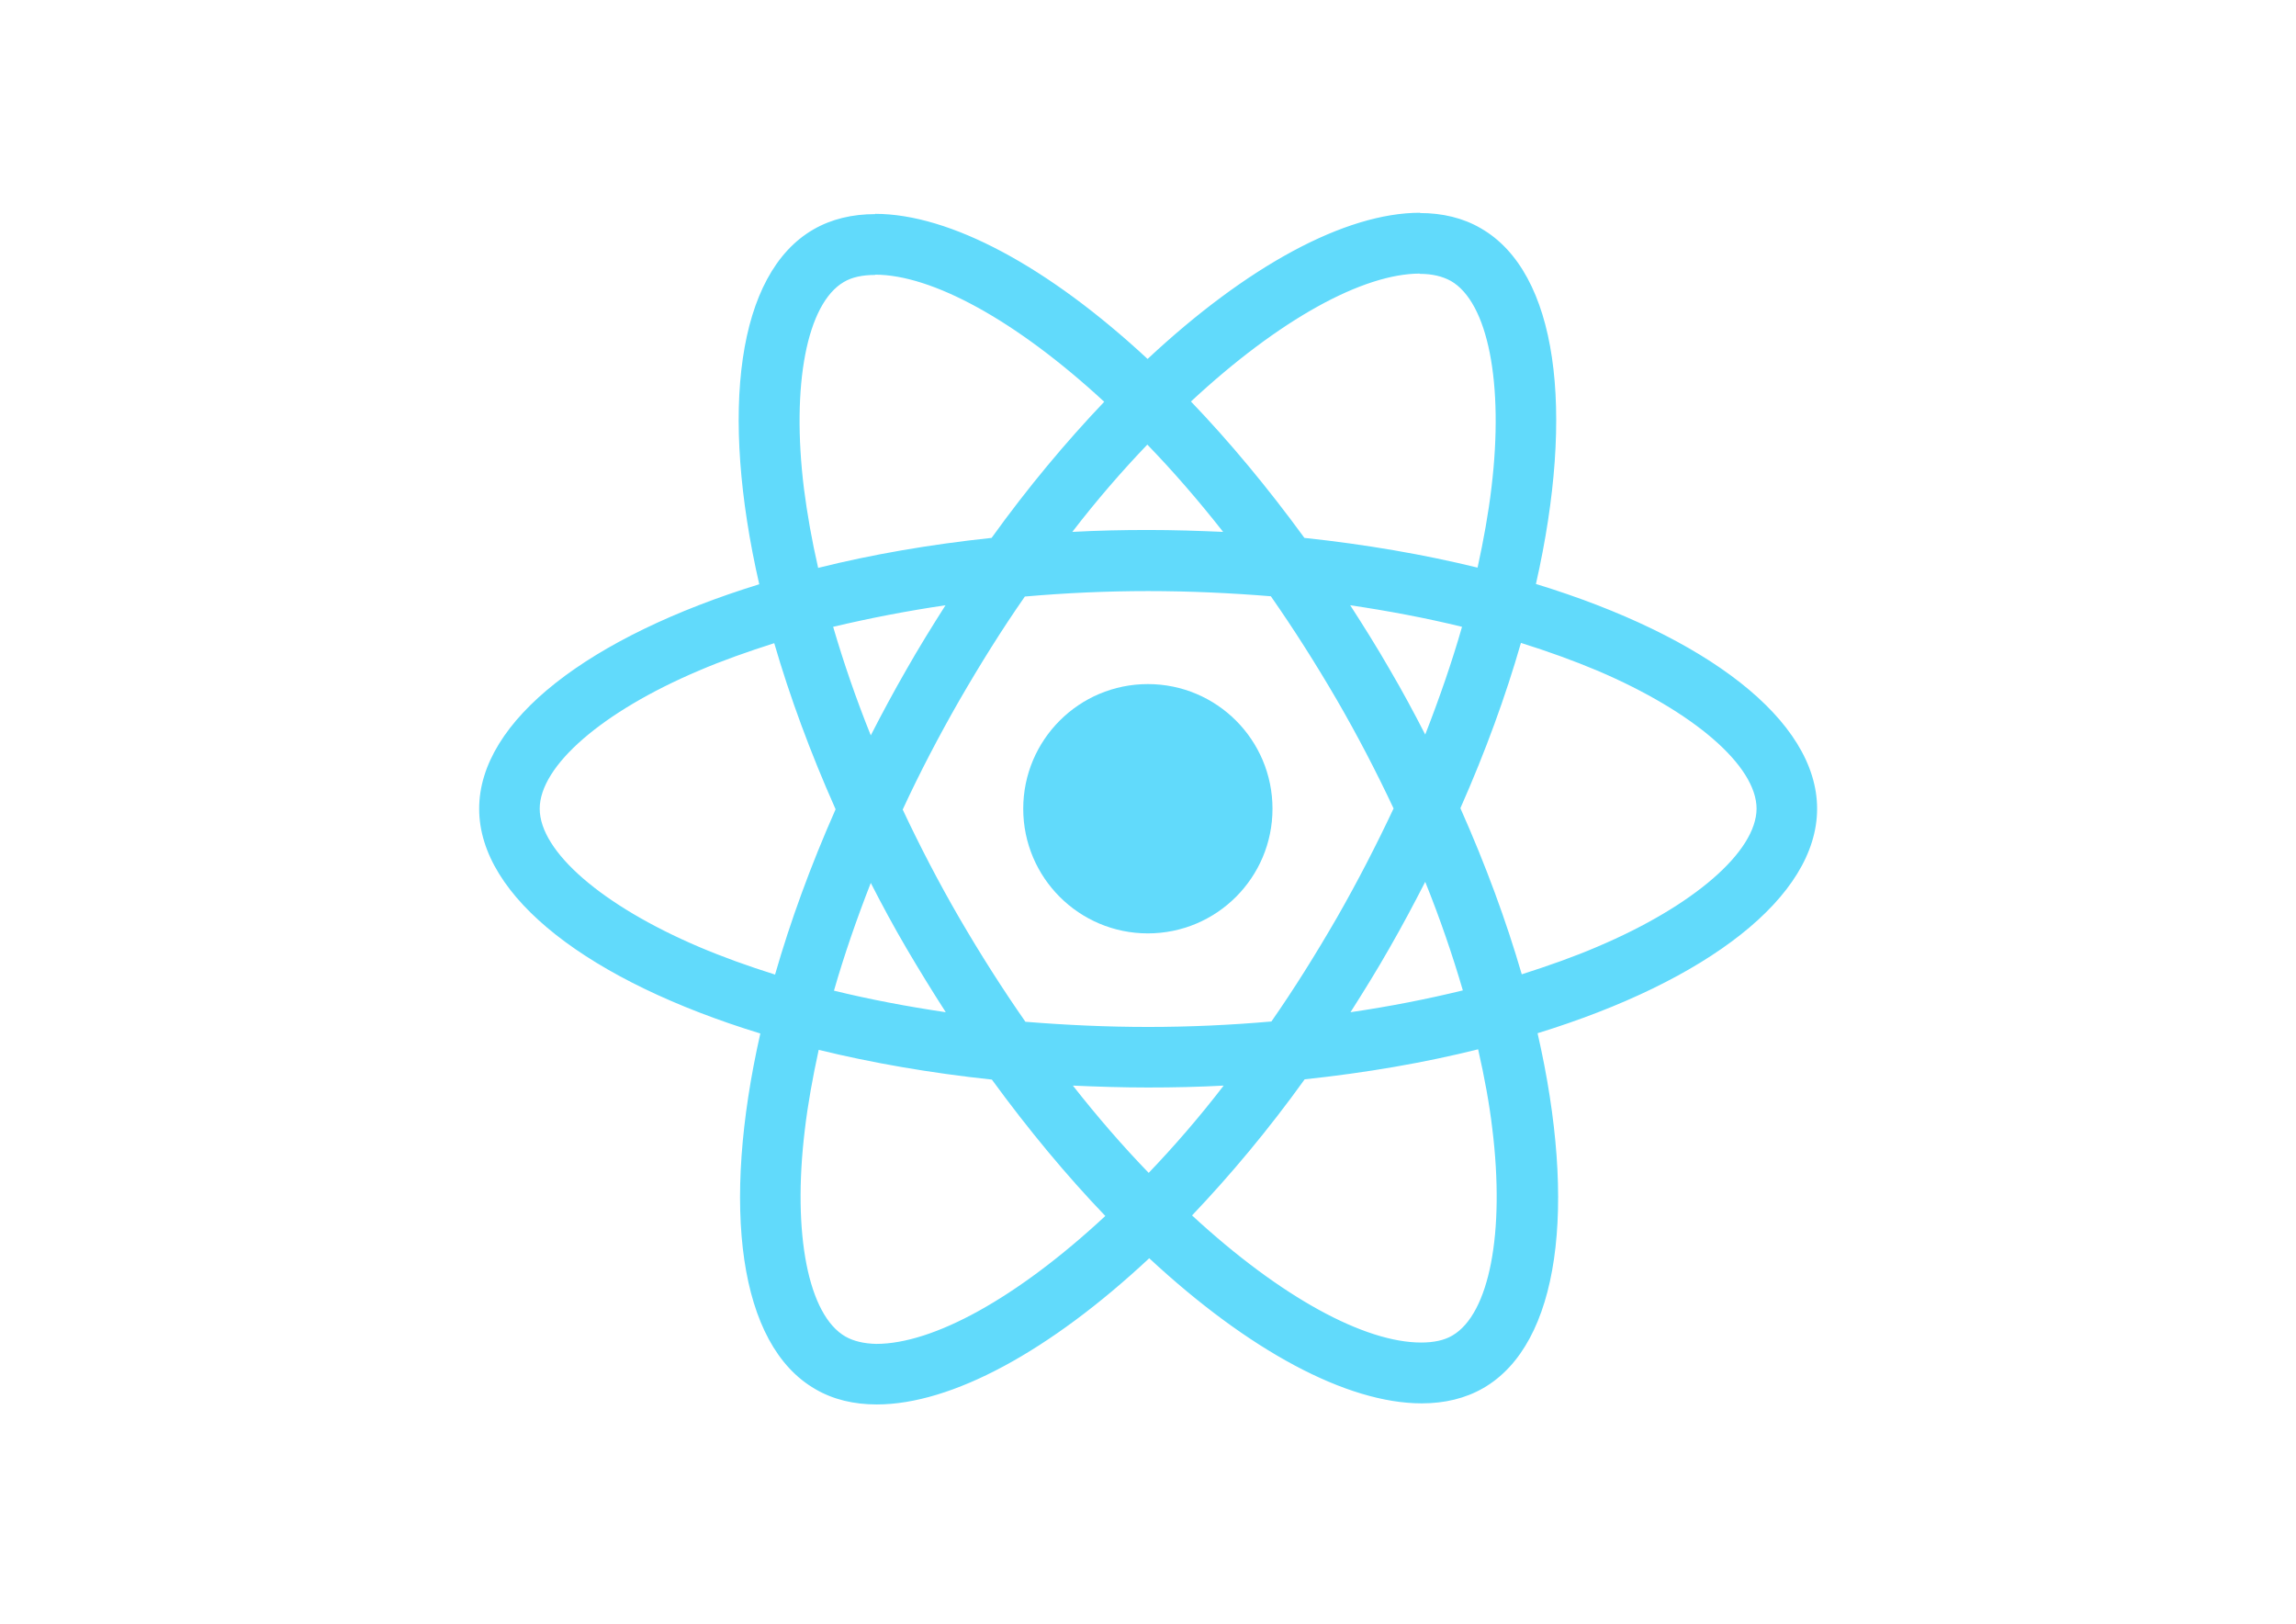
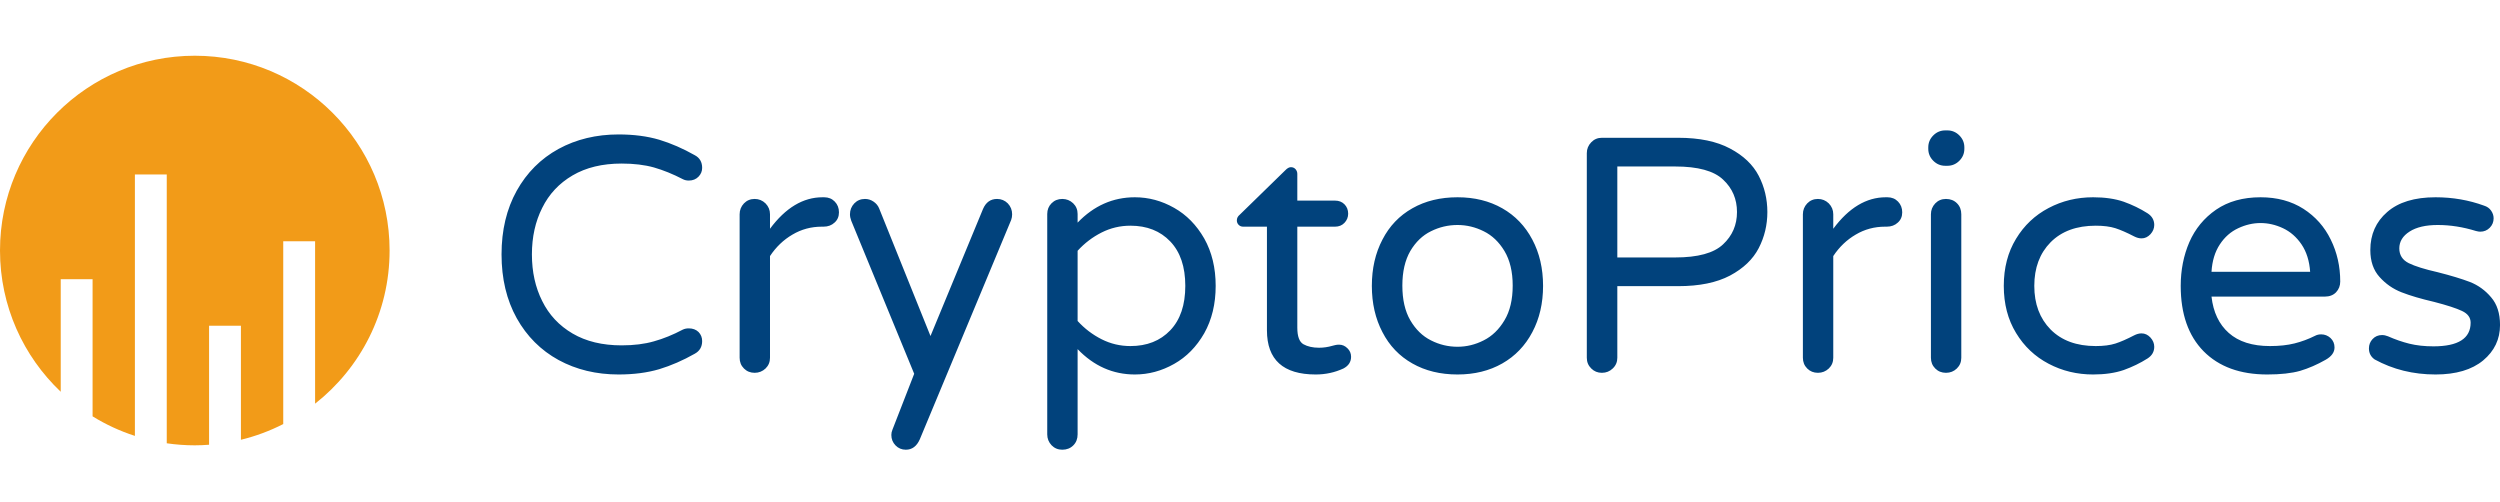
- <svg xmlns="http://www.w3.org/2000/svg" viewBox="0 0 841.9 595.3">
-   <g fill="#61DAFB">
-     <path d="M666.3 296.5c0-32.5-40.7-63.3-103.1-82.4 14.4-63.6 8-114.2-20.2-130.4-6.5-3.8-14.1-5.6-22.4-5.6v22.3c4.6 0 8.3.9 11.4 2.6 13.6 7.8 19.5 37.5 14.9 75.7-1.1 9.4-2.9 19.3-5.1 29.4-19.6-4.8-41-8.5-63.5-10.9-13.5-18.5-27.5-35.3-41.6-50 32.6-30.3 63.2-46.9 84-46.9V78c-27.5 0-63.5 19.6-99.9 53.6-36.4-33.8-72.4-53.2-99.9-53.2v22.3c20.7 0 51.4 16.5 84 46.6-14 14.7-28 31.4-41.3 49.9-22.6 2.4-44 6.1-63.6 11-2.3-10-4-19.7-5.2-29-4.7-38.2 1.1-67.9 14.6-75.8 3-1.8 6.9-2.6 11.5-2.6V78.5c-8.4 0-16 1.8-22.6 5.6-28.1 16.2-34.4 66.7-19.9 130.1-62.2 19.2-102.7 49.9-102.7 82.3 0 32.5 40.7 63.3 103.1 82.4-14.4 63.6-8 114.2 20.2 130.4 6.5 3.8 14.1 5.6 22.5 5.6 27.5 0 63.5-19.6 99.9-53.6 36.4 33.8 72.4 53.2 99.9 53.2 8.4 0 16-1.8 22.6-5.6 28.1-16.2 34.4-66.7 19.9-130.1 62-19.1 102.5-49.9 102.5-82.3zm-130.2-66.7c-3.7 12.9-8.3 26.2-13.5 39.5-4.1-8-8.4-16-13.1-24-4.6-8-9.5-15.8-14.4-23.4 14.2 2.1 27.9 4.7 41 7.9zm-45.8 106.5c-7.8 13.5-15.8 26.3-24.1 38.2-14.9 1.3-30 2-45.2 2-15.1 0-30.2-.7-45-1.9-8.3-11.9-16.4-24.6-24.2-38-7.6-13.1-14.5-26.4-20.8-39.8 6.2-13.4 13.2-26.8 20.7-39.9 7.8-13.5 15.8-26.3 24.1-38.2 14.9-1.3 30-2 45.2-2 15.1 0 30.2.7 45 1.9 8.3 11.9 16.4 24.6 24.2 38 7.6 13.1 14.5 26.4 20.8 39.8-6.3 13.4-13.2 26.8-20.7 39.9zm32.3-13c5.4 13.4 10 26.8 13.8 39.8-13.1 3.2-26.9 5.9-41.2 8 4.9-7.7 9.8-15.6 14.4-23.7 4.6-8 8.9-16.1 13-24.1zM421.2 430c-9.3-9.6-18.6-20.3-27.8-32 9 .4 18.2.7 27.5.7 9.4 0 18.7-.2 27.8-.7-9 11.7-18.3 22.4-27.5 32zm-74.4-58.9c-14.2-2.1-27.9-4.7-41-7.9 3.7-12.9 8.3-26.2 13.5-39.5 4.1 8 8.4 16 13.1 24 4.7 8 9.5 15.8 14.4 23.4zM420.7 163c9.3 9.6 18.6 20.3 27.8 32-9-.4-18.2-.7-27.5-.7-9.4 0-18.7.2-27.8.7 9-11.7 18.3-22.4 27.5-32zm-74 58.9c-4.9 7.7-9.8 15.6-14.4 23.7-4.6 8-8.9 16-13 24-5.4-13.4-10-26.8-13.8-39.8 13.1-3.1 26.9-5.8 41.2-7.9zm-90.5 125.2c-35.4-15.1-58.3-34.9-58.3-50.6 0-15.7 22.9-35.6 58.3-50.6 8.6-3.7 18-7 27.7-10.1 5.7 19.6 13.2 40 22.5 60.9-9.2 20.8-16.6 41.1-22.2 60.6-9.9-3.1-19.3-6.5-28-10.2zM310 490c-13.6-7.8-19.5-37.5-14.9-75.7 1.1-9.4 2.9-19.3 5.1-29.4 19.6 4.8 41 8.5 63.5 10.9 13.5 18.5 27.5 35.3 41.6 50-32.6 30.3-63.2 46.9-84 46.9-4.5-.1-8.3-1-11.3-2.7zm237.2-76.2c4.7 38.2-1.1 67.9-14.6 75.8-3 1.8-6.9 2.6-11.5 2.6-20.7 0-51.4-16.5-84-46.6 14-14.7 28-31.4 41.3-49.9 22.6-2.4 44-6.1 63.6-11 2.3 10.1 4.1 19.8 5.2 29.1zm38.5-66.7c-8.6 3.7-18 7-27.7 10.1-5.7-19.6-13.2-40-22.5-60.9 9.2-20.8 16.6-41.1 22.2-60.6 9.9 3.1 19.3 6.5 28.1 10.2 35.4 15.1 58.3 34.9 58.3 50.6-.1 15.7-23 35.6-58.4 50.6zM320.8 78.4z" />
-     <circle cx="420.9" cy="296.5" r="45.7" />
-     <path d="M520.5 78.1z" />
+ <svg xmlns="http://www.w3.org/2000/svg" viewBox="0 0 179.448 36" width="179.448" height="36">
+   <g fill="#f29b18" color="#f29b18" transform="translate(0 4) scale(0.5600001)">
+     <svg width="50.0" height="50.0" x="0.0" y="0.0" viewBox="0 0 50 50">
+       <path fill="currentColor" fill-rule="evenodd" d="M24.968 0C11.178 0 0 11.178 0 24.968c0 7.13 2.993 13.555 7.784 18.104V28.647h4.083v17.576a24.911 24.911 0 0 0 5.424 2.506V15.22h4.083v34.456c1.174.17 2.373.262 3.594.262.616 0 1.225-.03 1.83-.075V34.606h4.083v14.62a24.785 24.785 0 0 0 5.424-2.014V23.783h4.083V44.6c5.81-4.572 9.549-11.663 9.549-19.63C49.937 11.178 38.757 0 24.967 0" />
+     </svg>
  </g>
+   <path fill="#01427c" fill-rule="nonzero" d="M8.40 17.52Q6 17.52 4.09 16.48Q2.18 15.43 1.09 13.48Q0 11.52 0 8.90L0 8.90Q0 6.29 1.09 4.33Q2.18 2.38 4.09 1.33Q6 0.29 8.40 0.29L8.40 0.29Q10.03 0.29 11.32 0.67Q12.60 1.06 13.87 1.78L13.87 1.78Q14.40 2.06 14.40 2.69L14.40 2.69Q14.40 3.05 14.14 3.32Q13.87 3.60 13.44 3.60L13.44 3.60Q13.20 3.60 13.01 3.50L13.01 3.50Q11.95 2.95 10.94 2.66Q9.94 2.38 8.62 2.38L8.62 2.38Q6.55 2.38 5.10 3.23Q3.65 4.08 2.92 5.56Q2.18 7.03 2.18 8.90L2.18 8.90Q2.18 10.78 2.92 12.25Q3.65 13.73 5.10 14.58Q6.55 15.43 8.62 15.43L8.62 15.43Q9.94 15.43 10.94 15.14Q11.95 14.86 13.01 14.30L13.01 14.30Q13.20 14.21 13.44 14.21L13.44 14.21Q13.87 14.21 14.14 14.47Q14.40 14.74 14.40 15.12L14.40 15.12Q14.40 15.74 13.87 16.03L13.87 16.03Q12.60 16.75 11.32 17.14Q10.03 17.52 8.40 17.52L8.40 17.52ZM18.17 17.40Q17.71 17.40 17.40 17.09Q17.09 16.78 17.09 16.32L17.09 16.32L17.09 6.02Q17.09 5.57 17.40 5.24Q17.71 4.92 18.17 4.92L18.17 4.92Q18.62 4.92 18.95 5.24Q19.27 5.57 19.27 6.02L19.27 6.02L19.27 7.06Q20.95 4.80 23.04 4.80L23.04 4.80L23.16 4.80Q23.62 4.80 23.92 5.11Q24.22 5.42 24.22 5.88L24.22 5.88Q24.22 6.34 23.90 6.62Q23.59 6.91 23.11 6.91L23.11 6.91L22.99 6.91Q21.84 6.91 20.88 7.48Q19.92 8.04 19.27 9.02L19.27 9.02L19.27 16.32Q19.27 16.78 18.95 17.09Q18.62 17.40 18.17 17.40L18.17 17.40ZM29.02 22.92Q28.58 22.92 28.28 22.61Q27.98 22.30 27.98 21.86L27.98 21.86Q27.98 21.67 28.06 21.48L28.06 21.48L29.62 17.47L25.10 6.48Q25.01 6.24 25.01 6.02L25.01 6.02Q25.01 5.57 25.32 5.24Q25.63 4.92 26.09 4.92L26.09 4.92Q26.42 4.92 26.70 5.11Q26.98 5.30 27.10 5.59L27.10 5.59L30.79 14.76L34.56 5.64Q34.87 4.92 35.57 4.92L35.57 4.92Q36.02 4.92 36.34 5.24Q36.65 5.57 36.65 6.02L36.65 6.02Q36.65 6.24 36.58 6.43L36.58 6.43L30.02 22.18Q29.69 22.92 29.02 22.92L29.02 22.92ZM40.25 22.92Q39.79 22.92 39.48 22.60Q39.17 22.27 39.17 21.82L39.17 21.82L39.17 6.00Q39.17 5.54 39.48 5.23Q39.79 4.92 40.25 4.92L40.25 4.92Q40.70 4.92 41.03 5.23Q41.35 5.54 41.35 6.00L41.35 6.00L41.35 6.62Q43.10 4.80 45.46 4.80L45.46 4.80Q46.94 4.80 48.28 5.56Q49.61 6.31 50.44 7.76Q51.26 9.22 51.26 11.16L51.26 11.16Q51.26 13.10 50.44 14.56Q49.61 16.01 48.28 16.76Q46.94 17.52 45.46 17.52L45.46 17.52Q43.10 17.52 41.35 15.70L41.35 15.70L41.35 21.82Q41.35 22.30 41.04 22.61Q40.73 22.92 40.25 22.92L40.25 22.92ZM45.14 15.48Q46.92 15.48 48 14.35Q49.08 13.22 49.08 11.16L49.08 11.16Q49.08 9.10 48 7.97Q46.92 6.84 45.14 6.84L45.14 6.84Q44.04 6.84 43.07 7.33Q42.10 7.82 41.35 8.64L41.35 8.64L41.35 13.68Q42.10 14.50 43.07 14.99Q44.04 15.48 45.14 15.48L45.14 15.48ZM58.44 17.52Q54.94 17.52 54.94 14.35L54.94 14.35L54.94 6.91L53.23 6.91Q53.04 6.91 52.91 6.78Q52.78 6.65 52.78 6.46L52.78 6.46Q52.78 6.22 52.99 6.05L52.99 6.05L56.26 2.86Q56.47 2.64 56.66 2.64L56.66 2.64Q56.86 2.64 56.99 2.78Q57.12 2.93 57.12 3.12L57.12 3.12L57.12 5.04L59.83 5.04Q60.24 5.04 60.50 5.30Q60.77 5.57 60.77 5.98L60.77 5.98Q60.77 6.36 60.50 6.64Q60.24 6.91 59.83 6.91L59.83 6.91L57.12 6.91L57.12 14.16Q57.12 15.10 57.56 15.35Q58.01 15.60 58.68 15.60L58.68 15.60Q59.16 15.60 59.64 15.46L59.64 15.46Q59.74 15.43 59.84 15.41Q59.95 15.38 60.12 15.38L60.12 15.38Q60.46 15.38 60.72 15.64Q60.98 15.89 60.98 16.25L60.98 16.25Q60.98 16.80 60.43 17.09L60.43 17.09Q59.50 17.52 58.44 17.52L58.44 17.52ZM68.62 17.52Q66.77 17.52 65.38 16.73Q63.98 15.94 63.23 14.48Q62.47 13.03 62.47 11.16L62.47 11.16Q62.47 9.29 63.23 7.84Q63.98 6.38 65.38 5.59Q66.77 4.80 68.62 4.80L68.62 4.80Q70.44 4.80 71.83 5.59Q73.22 6.38 73.99 7.84Q74.76 9.29 74.76 11.16L74.76 11.16Q74.76 13.03 73.99 14.48Q73.22 15.94 71.83 16.73Q70.44 17.52 68.62 17.52L68.62 17.52ZM68.62 15.53Q69.60 15.53 70.50 15.07Q71.40 14.62 71.99 13.63Q72.58 12.65 72.58 11.14L72.58 11.14Q72.58 9.65 71.99 8.66Q71.40 7.68 70.50 7.24Q69.60 6.79 68.62 6.79L68.62 6.79Q67.61 6.79 66.71 7.24Q65.81 7.68 65.23 8.66Q64.66 9.65 64.66 11.14L64.66 11.14Q64.66 12.65 65.23 13.63Q65.81 14.62 66.71 15.07Q67.61 15.53 68.62 15.53L68.62 15.53ZM78.98 17.40Q78.53 17.40 78.22 17.09Q77.90 16.78 77.90 16.32L77.90 16.32L77.90 1.63Q77.90 1.18 78.22 0.85Q78.53 0.53 78.98 0.53L78.98 0.53L84.46 0.53Q86.74 0.53 88.18 1.30Q89.62 2.06 90.24 3.26Q90.86 4.46 90.86 5.86L90.86 5.86Q90.86 7.25 90.24 8.45Q89.62 9.65 88.18 10.42Q86.74 11.18 84.46 11.18L84.46 11.18L80.09 11.18L80.09 16.32Q80.09 16.78 79.76 17.09Q79.44 17.40 78.98 17.40L78.98 17.40ZM80.09 9.12L84.24 9.12Q86.69 9.12 87.68 8.18Q88.68 7.25 88.68 5.86L88.68 5.86Q88.68 4.46 87.68 3.53Q86.69 2.59 84.24 2.59L84.24 2.59L80.09 2.59L80.09 9.12ZM94.49 17.40Q94.03 17.40 93.72 17.09Q93.41 16.78 93.41 16.32L93.41 16.32L93.41 6.02Q93.41 5.57 93.72 5.24Q94.03 4.92 94.49 4.92L94.49 4.92Q94.94 4.92 95.27 5.24Q95.59 5.57 95.59 6.02L95.59 6.02L95.59 7.06Q97.27 4.80 99.36 4.80L99.36 4.80L99.48 4.80Q99.94 4.80 100.24 5.11Q100.54 5.42 100.54 5.88L100.54 5.88Q100.54 6.34 100.22 6.62Q99.91 6.91 99.43 6.91L99.43 6.91L99.31 6.91Q98.16 6.91 97.20 7.48Q96.24 8.04 95.59 9.02L95.59 9.02L95.59 16.32Q95.59 16.78 95.27 17.09Q94.94 17.40 94.49 17.40L94.49 17.40ZM103.63 2.54Q103.13 2.54 102.77 2.18Q102.41 1.82 102.41 1.32L102.41 1.32L102.41 1.22Q102.41 0.72 102.77 0.36Q103.13 0 103.63 0L103.63 0L103.78 0Q104.28 0 104.64 0.36Q105.00 0.72 105.00 1.22L105.00 1.22L105.00 1.32Q105.00 1.82 104.64 2.18Q104.28 2.54 103.78 2.54L103.78 2.54L103.63 2.54ZM103.68 17.40Q103.22 17.40 102.91 17.09Q102.60 16.78 102.60 16.32L102.60 16.32L102.60 6.02Q102.60 5.57 102.91 5.24Q103.22 4.92 103.68 4.92L103.68 4.92Q104.16 4.92 104.47 5.23Q104.78 5.54 104.78 6.02L104.78 6.02L104.78 16.32Q104.78 16.78 104.46 17.09Q104.14 17.40 103.68 17.40L103.68 17.40ZM114.24 17.52Q112.51 17.52 111.05 16.75Q109.58 15.98 108.71 14.54Q107.83 13.10 107.83 11.16L107.83 11.16Q107.83 9.22 108.71 7.78Q109.58 6.34 111.05 5.57Q112.51 4.80 114.24 4.80L114.24 4.80Q115.51 4.80 116.44 5.12Q117.36 5.45 118.15 5.95L118.15 5.95Q118.63 6.26 118.63 6.79L118.63 6.79Q118.63 7.15 118.36 7.45Q118.08 7.75 117.72 7.75L117.72 7.75Q117.46 7.75 117.19 7.61L117.19 7.61Q116.40 7.20 115.84 7.02Q115.27 6.84 114.43 6.84L114.43 6.84Q112.37 6.84 111.19 8.03Q110.02 9.22 110.02 11.16L110.02 11.16Q110.02 13.10 111.19 14.29Q112.37 15.48 114.43 15.48L114.43 15.48Q115.27 15.48 115.84 15.30Q116.40 15.12 117.19 14.71L117.19 14.71Q117.46 14.57 117.72 14.57L117.72 14.57Q118.08 14.57 118.36 14.87Q118.63 15.17 118.63 15.53L118.63 15.53Q118.63 16.06 118.15 16.37L118.15 16.37Q117.36 16.87 116.44 17.20Q115.51 17.52 114.24 17.52L114.24 17.52ZM126.74 17.52Q123.82 17.52 122.17 15.85Q120.53 14.18 120.53 11.16L120.53 11.16Q120.53 9.46 121.15 8.02Q121.78 6.58 123.07 5.69Q124.37 4.80 126.26 4.80L126.26 4.80Q128.04 4.80 129.34 5.63Q130.63 6.46 131.30 7.84Q131.98 9.22 131.98 10.85L131.98 10.85Q131.98 11.30 131.68 11.62Q131.38 11.93 130.87 11.93L130.87 11.93L122.74 11.93Q122.93 13.61 123.98 14.54Q125.04 15.48 126.94 15.48L126.94 15.48Q127.94 15.48 128.70 15.29Q129.46 15.10 130.18 14.74L130.18 14.74Q130.37 14.64 130.61 14.64L130.61 14.64Q130.99 14.64 131.28 14.90Q131.57 15.17 131.57 15.58L131.57 15.58Q131.57 16.10 130.94 16.46L130.94 16.46Q130.01 16.99 129.10 17.26Q128.18 17.52 126.74 17.52L126.74 17.52ZM122.74 10.15L129.82 10.15Q129.74 8.98 129.20 8.18Q128.66 7.39 127.87 7.02Q127.08 6.65 126.26 6.65L126.26 6.65Q125.45 6.65 124.66 7.02Q123.86 7.39 123.34 8.18Q122.81 8.98 122.74 10.15L122.74 10.15ZM138.82 17.52Q136.42 17.52 134.45 16.44L134.45 16.44Q134.04 16.15 134.04 15.65L134.04 15.65Q134.04 15.26 134.30 14.98Q134.57 14.69 134.98 14.69L134.98 14.69Q135.19 14.69 135.41 14.78L135.41 14.78Q136.18 15.12 136.94 15.31Q137.71 15.50 138.67 15.50L138.67 15.50Q141.34 15.50 141.34 13.80L141.34 13.80Q141.34 13.25 140.72 12.96Q140.11 12.67 138.72 12.31L138.72 12.31Q137.30 11.98 136.38 11.62Q135.46 11.26 134.80 10.52Q134.14 9.79 134.14 8.59L134.14 8.59Q134.14 6.91 135.35 5.86Q136.56 4.80 138.82 4.80L138.82 4.80Q140.66 4.80 142.30 5.40L142.30 5.40Q142.63 5.50 142.81 5.76Q142.99 6.02 142.99 6.31L142.99 6.31Q142.99 6.70 142.72 6.98Q142.44 7.27 142.03 7.27L142.03 7.27Q141.91 7.27 141.72 7.22L141.72 7.22Q140.33 6.79 138.98 6.79L138.98 6.79Q137.69 6.79 136.96 7.26Q136.22 7.73 136.22 8.47L136.22 8.47Q136.22 9.19 136.90 9.53Q137.57 9.86 138.98 10.18L138.98 10.18Q140.40 10.54 141.29 10.88Q142.18 11.23 142.81 11.98Q143.45 12.72 143.45 13.97L143.45 13.97Q143.45 15.50 142.24 16.51Q141.02 17.52 138.82 17.52L138.82 17.52Z" transform="translate(36, 9.36)" />
</svg>
